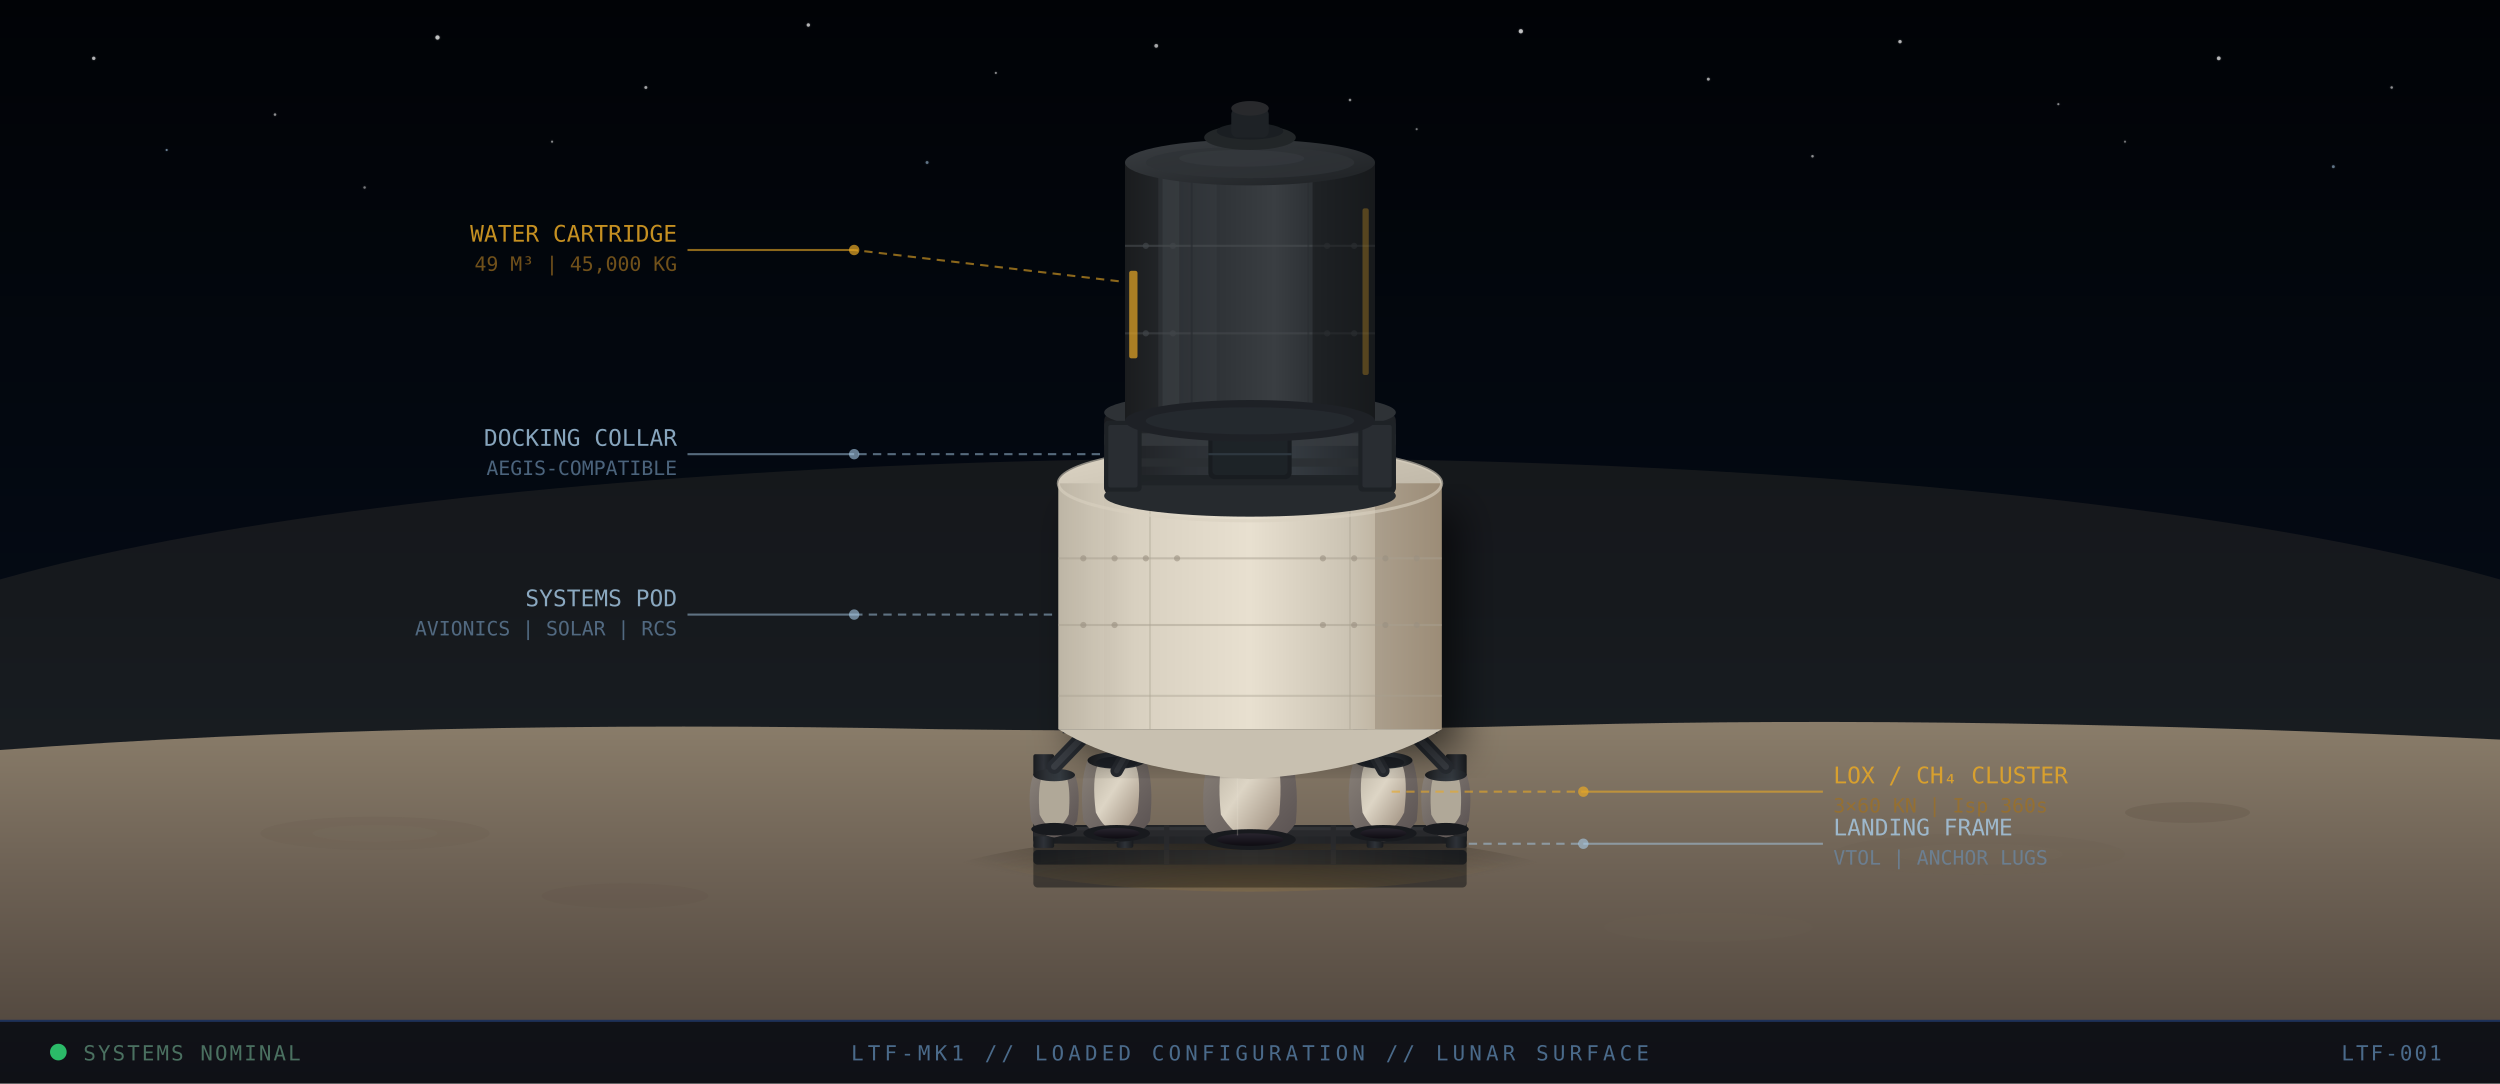
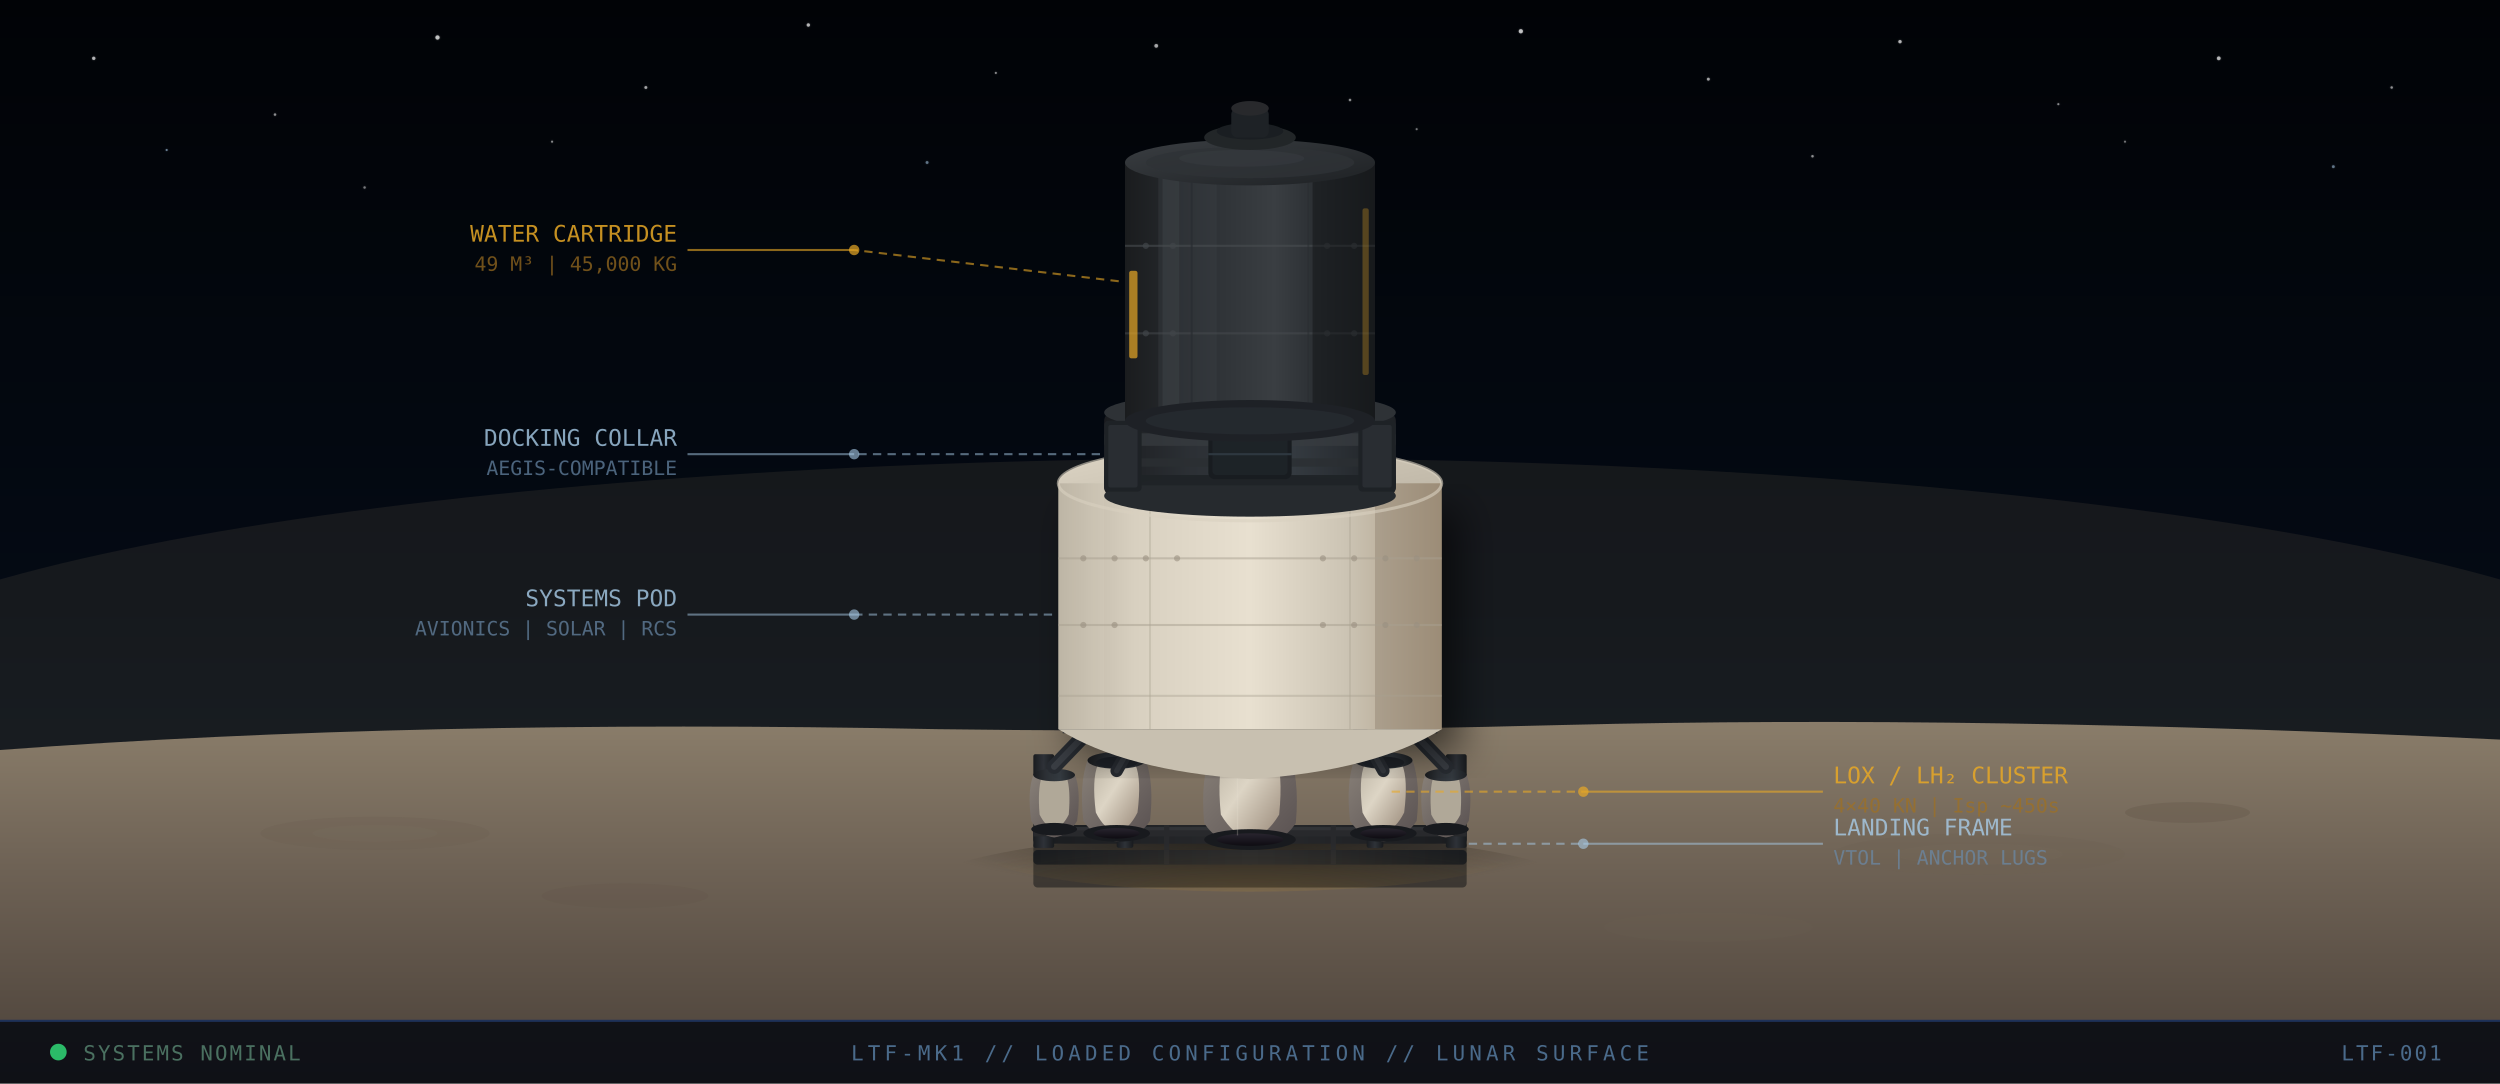
<svg xmlns="http://www.w3.org/2000/svg" viewBox="0 0 1200 520" width="1200" height="520">
  <defs>
    <linearGradient id="skyGrad" x1="0" y1="0" x2="0" y2="1">
      <stop offset="0%" stop-color="#010306" />
      <stop offset="55%" stop-color="#040a14" />
      <stop offset="100%" stop-color="#0a1520" />
    </linearGradient>
    <linearGradient id="groundGrad" x1="0" y1="0" x2="0" y2="1">
      <stop offset="0%" stop-color="#8a7d6a" />
      <stop offset="40%" stop-color="#6e6255" />
      <stop offset="100%" stop-color="#4a4038" />
    </linearGradient>
    <radialGradient id="groundShadow" cx="50%" cy="0%" r="50%">
      <stop offset="0%" stop-color="#2a2218" stop-opacity="0.9" />
      <stop offset="100%" stop-color="#2a2218" stop-opacity="0" />
    </radialGradient>
    <linearGradient id="cartridgeGrad" x1="0" y1="0" x2="1" y2="0">
      <stop offset="0%" stop-color="#1a1c1e" />
      <stop offset="35%" stop-color="#2e3236" />
      <stop offset="60%" stop-color="#3a3e42" />
      <stop offset="80%" stop-color="#282c30" />
      <stop offset="100%" stop-color="#1c1f22" />
    </linearGradient>
    <linearGradient id="cartridgeTopGrad" x1="0" y1="0" x2="1" y2="1">
      <stop offset="0%" stop-color="#3a3e42" />
      <stop offset="100%" stop-color="#1e2124" />
    </linearGradient>
    <linearGradient id="collarGrad" x1="0" y1="0" x2="1" y2="0">
      <stop offset="0%" stop-color="#1a1c1f" />
      <stop offset="30%" stop-color="#2c3035" />
      <stop offset="65%" stop-color="#343a40" />
      <stop offset="100%" stop-color="#1e2125" />
    </linearGradient>
    <linearGradient id="podGrad" x1="0" y1="0" x2="1" y2="0">
      <stop offset="0%" stop-color="#b8b0a0" />
      <stop offset="20%" stop-color="#d8d0c0" />
      <stop offset="50%" stop-color="#e8e0d0" />
      <stop offset="75%" stop-color="#ccc4b4" />
      <stop offset="100%" stop-color="#a89880" />
    </linearGradient>
    <linearGradient id="podTopGrad" x1="0" y1="0" x2="1" y2="1">
      <stop offset="0%" stop-color="#ddd5c5" />
      <stop offset="100%" stop-color="#b8b0a0" />
    </linearGradient>
    <linearGradient id="strutGrad" x1="0" y1="0" x2="1" y2="0">
      <stop offset="0%" stop-color="#1a1c1f" />
      <stop offset="50%" stop-color="#2e3238" />
      <stop offset="100%" stop-color="#181a1d" />
    </linearGradient>
    <linearGradient id="engineGrad" x1="0" y1="0" x2="1" y2="1">
      <stop offset="0%" stop-color="#c0b8a8" />
      <stop offset="40%" stop-color="#ddd5c5" />
      <stop offset="100%" stop-color="#988878" />
    </linearGradient>
    <linearGradient id="engineInner" x1="0" y1="0" x2="0" y2="1">
      <stop offset="0%" stop-color="#28242e" />
      <stop offset="100%" stop-color="#0e0c12" />
    </linearGradient>
    <linearGradient id="engineDark" x1="0" y1="0" x2="1" y2="1">
      <stop offset="0%" stop-color="#888078" />
      <stop offset="100%" stop-color="#585050" />
    </linearGradient>
    <linearGradient id="frameGrad" x1="0" y1="0" x2="1" y2="0">
      <stop offset="0%" stop-color="#1a1c1f" />
      <stop offset="50%" stop-color="#28292c" />
      <stop offset="100%" stop-color="#1a1c1f" />
    </linearGradient>
    <radialGradient id="exhaustGlow" cx="50%" cy="100%" r="60%">
      <stop offset="0%" stop-color="#e8a825" stop-opacity="0.12" />
      <stop offset="100%" stop-color="#e8a825" stop-opacity="0" />
    </radialGradient>
    <filter id="starGlow">
      <feGaussianBlur stdDeviation="0.5" result="blur" />
      <feMerge>
        <feMergeNode in="blur" />
        <feMergeNode in="SourceGraphic" />
      </feMerge>
    </filter>
    <filter id="bodyShadow" x="-20%" y="-10%" width="140%" height="130%">
      <feDropShadow dx="8" dy="12" stdDeviation="10" flood-color="#000" flood-opacity="0.6" />
    </filter>
    <clipPath id="podClip">
      <ellipse cx="600" cy="310" rx="92" ry="105" />
    </clipPath>
    <clipPath id="cartClip">
      <rect x="540" y="80" width="120" height="175" />
    </clipPath>
  </defs>
  <rect width="1200" height="520" fill="url(#skyGrad)" />
  <g filter="url(#starGlow)" opacity="0.8">
    <circle cx="45" cy="28" r="0.8" fill="white" opacity="0.7" />
    <circle cx="132" cy="55" r="0.6" fill="white" opacity="0.5" />
    <circle cx="210" cy="18" r="1.0" fill="white" opacity="0.8" />
    <circle cx="310" cy="42" r="0.7" fill="white" opacity="0.6" />
    <circle cx="388" cy="12" r="0.8" fill="white" opacity="0.7" />
    <circle cx="478" cy="35" r="0.5" fill="white" opacity="0.5" />
    <circle cx="555" cy="22" r="0.9" fill="white" opacity="0.6" />
    <circle cx="648" cy="48" r="0.6" fill="white" opacity="0.5" />
    <circle cx="730" cy="15" r="1.0" fill="white" opacity="0.8" />
    <circle cx="820" cy="38" r="0.7" fill="white" opacity="0.6" />
    <circle cx="912" cy="20" r="0.8" fill="white" opacity="0.7" />
    <circle cx="988" cy="50" r="0.5" fill="white" opacity="0.5" />
    <circle cx="1065" cy="28" r="0.9" fill="white" opacity="0.7" />
    <circle cx="1148" cy="42" r="0.6" fill="white" opacity="0.5" />
    <circle cx="80" cy="72" r="0.5" fill="#a8cce8" opacity="0.6" />
    <circle cx="175" cy="90" r="0.6" fill="white" opacity="0.4" />
    <circle cx="265" cy="68" r="0.5" fill="white" opacity="0.5" />
    <circle cx="445" cy="78" r="0.7" fill="#a8cce8" opacity="0.5" />
    <circle cx="680" cy="62" r="0.5" fill="white" opacity="0.4" />
    <circle cx="870" cy="75" r="0.6" fill="white" opacity="0.5" />
    <circle cx="1020" cy="68" r="0.5" fill="white" opacity="0.4" />
    <circle cx="1120" cy="80" r="0.7" fill="#a8cce8" opacity="0.5" />
  </g>
  <ellipse cx="600" cy="340" rx="700" ry="120" fill="#6a5d4a" opacity="0.18" />
  <path d="M0,360 Q200,345 450,350 Q600,352 750,348 Q950,343 1200,355 L1200,520 L0,520 Z" fill="url(#groundGrad)" />
  <ellipse cx="180" cy="400" rx="55" ry="8" fill="#6a5e50" opacity="0.3" />
  <ellipse cx="180" cy="400" rx="30" ry="4" fill="#7a6e60" opacity="0.2" />
  <ellipse cx="950" cy="410" rx="70" ry="10" fill="#6a5e50" opacity="0.25" />
  <ellipse cx="950" cy="410" rx="40" ry="5" fill="#7a6e60" opacity="0.15" />
  <ellipse cx="1050" cy="390" rx="30" ry="5" fill="#5e5244" opacity="0.3" />
  <ellipse cx="300" cy="430" rx="40" ry="6" fill="#5e5244" opacity="0.2" />
  <ellipse cx="820" cy="445" rx="50" ry="7" fill="#6a5e50" opacity="0.2" />
  <ellipse cx="600" cy="428" rx="160" ry="28" fill="url(#groundShadow)" opacity="0.85" />
  <rect x="496" y="404" width="208" height="22" rx="2" fill="#0e1012" opacity="0.5" />
  <rect x="496" y="396" width="208" height="9" rx="2" fill="url(#frameGrad)" />
  <rect x="496" y="408" width="208" height="7" rx="2" fill="url(#frameGrad)" />
  <rect x="498" y="397" width="204" height="2" rx="1" fill="#3a3c40" opacity="0.6" />
  <rect x="496" y="362" width="10" height="45" rx="1" fill="url(#strutGrad)" />
  <rect x="694" y="362" width="10" height="45" rx="1" fill="url(#strutGrad)" />
  <rect x="536" y="362" width="8" height="45" rx="1" fill="url(#strutGrad)" />
  <rect x="656" y="362" width="8" height="45" rx="1" fill="url(#strutGrad)" />
  <line x1="496" y1="400" x2="704" y2="400" stroke="#28292c" stroke-width="3" />
  <line x1="560" y1="396" x2="560" y2="415" stroke="#28292c" stroke-width="2.5" />
  <line x1="600" y1="396" x2="600" y2="415" stroke="#28292c" stroke-width="2" />
  <line x1="640" y1="396" x2="640" y2="415" stroke="#28292c" stroke-width="2.5" />
  <ellipse cx="600" cy="408" rx="130" ry="20" fill="url(#exhaustGlow)" />
  <g transform="translate(600, 363)">
    <path d="M-18,-4 Q-24,10 -22,32 Q-16,42 0,44 Q16,42 22,32 Q24,10 18,-4 Z" fill="url(#engineDark)" />
    <path d="M-12,-2 Q-16,8 -14,28 Q-8,38 0,40 Q8,38 14,28 Q16,8 12,-2 Z" fill="url(#engineGrad)" />
    <ellipse cx="0" cy="-4" rx="18" ry="5" fill="url(#collarGrad)" />
    <ellipse cx="0" cy="-3" rx="14" ry="3.5" fill="#1e2228" />
    <ellipse cx="0" cy="40" rx="22" ry="5" fill="#181a1e" />
    <ellipse cx="0" cy="40" rx="16" ry="3" fill="url(#engineInner)" />
    <line x1="-6" y1="-2" x2="-6" y2="38" stroke="#e8e0d0" stroke-width="0.6" opacity="0.25" />
  </g>
  <g transform="translate(536, 368)">
    <path d="M-14,-3 Q-18,8 -16,26 Q-11,34 0,36 Q11,34 16,26 Q18,8 14,-3 Z" fill="url(#engineDark)" />
    <path d="M-9,-1 Q-12,6 -10,22 Q-6,30 0,32 Q6,30 10,22 Q12,6 9,-1 Z" fill="url(#engineGrad)" />
    <ellipse cx="0" cy="-3" rx="14" ry="4" fill="url(#collarGrad)" />
    <ellipse cx="0" cy="-2" rx="10" ry="2.8" fill="#1e2228" />
    <ellipse cx="0" cy="32" rx="16" ry="4" fill="#181a1e" />
    <ellipse cx="0" cy="32" rx="11" ry="2.5" fill="url(#engineInner)" />
  </g>
  <g transform="translate(664, 368)">
    <path d="M-14,-3 Q-18,8 -16,26 Q-11,34 0,36 Q11,34 16,26 Q18,8 14,-3 Z" fill="url(#engineDark)" />
    <path d="M-9,-1 Q-12,6 -10,22 Q-6,30 0,32 Q6,30 10,22 Q12,6 9,-1 Z" fill="url(#engineGrad)" />
    <ellipse cx="0" cy="-3" rx="14" ry="4" fill="url(#collarGrad)" />
    <ellipse cx="0" cy="-2" rx="10" ry="2.8" fill="#1e2228" />
    <ellipse cx="0" cy="32" rx="16" ry="4" fill="#181a1e" />
    <ellipse cx="0" cy="32" rx="11" ry="2.5" fill="url(#engineInner)" />
  </g>
  <g transform="translate(506, 374)">
    <path d="M-10,-2 Q-13,6 -11,20 Q-7,27 0,28 Q7,27 11,20 Q13,6 10,-2 Z" fill="url(#engineDark)" />
    <path d="M-6,-1 Q-8,5 -7,17 Q-4,23 0,24 Q4,23 7,17 Q8,5 6,-1 Z" fill="#b0a898" />
    <ellipse cx="0" cy="-2" rx="10" ry="3" fill="url(#collarGrad)" />
    <ellipse cx="0" cy="24" rx="11" ry="3" fill="#181a1e" />
  </g>
  <g transform="translate(694, 374)">
    <path d="M-10,-2 Q-13,6 -11,20 Q-7,27 0,28 Q7,27 11,20 Q13,6 10,-2 Z" fill="url(#engineDark)" />
    <path d="M-6,-1 Q-8,5 -7,17 Q-4,23 0,24 Q4,23 7,17 Q8,5 6,-1 Z" fill="#b0a898" />
    <ellipse cx="0" cy="-2" rx="10" ry="3" fill="url(#collarGrad)" />
    <ellipse cx="0" cy="24" rx="11" ry="3" fill="#181a1e" />
  </g>
  <line x1="506" y1="368" x2="556" y2="316" stroke="#282c32" stroke-width="7" stroke-linecap="round" />
  <line x1="506" y1="368" x2="556" y2="316" stroke="#3a3e44" stroke-width="3" stroke-linecap="round" />
  <line x1="536" y1="370" x2="565" y2="318" stroke="#282c32" stroke-width="6" stroke-linecap="round" />
  <line x1="536" y1="370" x2="565" y2="318" stroke="#363a40" stroke-width="2.5" stroke-linecap="round" />
  <line x1="694" y1="368" x2="644" y2="316" stroke="#282c32" stroke-width="7" stroke-linecap="round" />
  <line x1="694" y1="368" x2="644" y2="316" stroke="#3a3e44" stroke-width="3" stroke-linecap="round" />
  <line x1="664" y1="370" x2="635" y2="318" stroke="#282c32" stroke-width="6" stroke-linecap="round" />
  <line x1="664" y1="370" x2="635" y2="318" stroke="#363a40" stroke-width="2.5" stroke-linecap="round" />
  <line x1="510" y1="350" x2="540" y2="348" stroke="#2a2e34" stroke-width="4" />
  <line x1="660" y1="348" x2="690" y2="350" stroke="#2a2e34" stroke-width="4" />
  <ellipse cx="600" cy="232" rx="92" ry="18" fill="url(#podTopGrad)" />
  <rect x="508" y="232" width="184" height="118" fill="url(#podGrad)" filter="url(#bodyShadow)" />
  <rect x="660" y="232" width="32" height="118" fill="#8a7a68" opacity="0.4" />
  <rect x="508" y="232" width="22" height="118" fill="#e8e0d0" opacity="0.12" />
  <path d="M508,350 Q540,370 600,374 Q660,370 692,350 L692,350 L508,350 Z" fill="#c8c0b0" />
  <line x1="508" y1="268" x2="692" y2="268" stroke="#a8a090" stroke-width="1" opacity="0.5" />
  <line x1="508" y1="300" x2="692" y2="300" stroke="#a8a090" stroke-width="1" opacity="0.5" />
  <line x1="508" y1="334" x2="692" y2="334" stroke="#a8a090" stroke-width="1" opacity="0.4" />
  <line x1="552" y1="235" x2="552" y2="350" stroke="#a8a090" stroke-width="0.8" opacity="0.4" />
  <line x1="648" y1="235" x2="648" y2="350" stroke="#a8a090" stroke-width="0.8" opacity="0.4" />
  <g fill="#9a9080" opacity="0.6">
    <circle cx="520" cy="268" r="1.5" />
    <circle cx="535" cy="268" r="1.5" />
    <circle cx="550" cy="268" r="1.5" />
    <circle cx="565" cy="268" r="1.5" />
    <circle cx="635" cy="268" r="1.5" />
    <circle cx="650" cy="268" r="1.5" />
    <circle cx="665" cy="268" r="1.5" />
    <circle cx="680" cy="268" r="1.5" />
    <circle cx="520" cy="300" r="1.5" />
    <circle cx="535" cy="300" r="1.5" />
    <circle cx="635" cy="300" r="1.5" />
    <circle cx="650" cy="300" r="1.5" />
    <circle cx="665" cy="300" r="1.5" />
    <circle cx="680" cy="300" r="1.5" />
  </g>
  <ellipse cx="600" cy="232" rx="92" ry="18" fill="none" stroke="#d8d0c0" stroke-width="1.5" opacity="0.6" />
  <ellipse cx="590" cy="230" rx="55" ry="9" fill="#e8e2d5" opacity="0.15" />
  <rect x="530" y="198" width="140" height="40" rx="4" fill="url(#collarGrad)" />
  <ellipse cx="600" cy="198" rx="70" ry="10" fill="#2e3236" />
  <ellipse cx="600" cy="198" rx="60" ry="7" fill="#383c42" opacity="0.8" />
  <ellipse cx="600" cy="238" rx="70" ry="10" fill="#262a2e" />
  <rect x="530" y="208" width="140" height="6" rx="1" fill="#383c40" opacity="0.7" />
  <rect x="530" y="220" width="140" height="4" rx="1" fill="#2a2e32" opacity="0.8" />
  <rect x="530" y="228" width="140" height="5" rx="1" fill="#1e2226" opacity="0.9" />
  <rect x="530" y="202" width="18" height="34" rx="2" fill="#1e2226" />
  <rect x="532" y="204" width="14" height="30" rx="1" fill="#2c3035" opacity="0.8" />
  <rect x="652" y="202" width="18" height="34" rx="2" fill="#1e2226" />
  <rect x="654" y="204" width="14" height="30" rx="1" fill="#2c3035" opacity="0.8" />
  <rect x="580" y="206" width="40" height="24" rx="3" fill="#181c20" />
  <rect x="582" y="208" width="36" height="20" rx="2" fill="#1e2428" opacity="0.9" />
  <line x1="580" y1="218" x2="620" y2="218" stroke="#2e3840" stroke-width="1" />
  <rect x="540" y="78" width="120" height="124" fill="url(#cartridgeGrad)" />
  <rect x="556" y="78" width="28" height="124" fill="#3a3e44" opacity="0.4" />
  <rect x="558" y="78" width="8" height="124" fill="#484c52" opacity="0.3" />
  <line x1="540" y1="118" x2="660" y2="118" stroke="#484c50" stroke-width="1" opacity="0.6" />
  <line x1="540" y1="160" x2="660" y2="160" stroke="#484c50" stroke-width="1" opacity="0.5" />
  <line x1="572" y1="78" x2="572" y2="202" stroke="#282c30" stroke-width="1" opacity="0.7" />
  <line x1="628" y1="78" x2="628" y2="202" stroke="#282c30" stroke-width="1" opacity="0.5" />
  <g fill="#404448" opacity="0.7">
    <circle cx="550" cy="118" r="1.5" />
    <circle cx="563" cy="118" r="1.5" />
    <circle cx="637" cy="118" r="1.5" />
    <circle cx="650" cy="118" r="1.5" />
    <circle cx="550" cy="160" r="1.5" />
    <circle cx="563" cy="160" r="1.5" />
    <circle cx="637" cy="160" r="1.5" />
    <circle cx="650" cy="160" r="1.5" />
  </g>
  <rect x="630" y="78" width="30" height="124" fill="#111316" opacity="0.5" />
  <ellipse cx="600" cy="78" rx="60" ry="11" fill="url(#cartridgeTopGrad)" />
  <ellipse cx="600" cy="78" rx="50" ry="7.5" fill="#2e3236" opacity="0.8" />
  <ellipse cx="596" cy="76" rx="30" ry="4" fill="#3a3e44" opacity="0.4" />
  <ellipse cx="600" cy="66" rx="22" ry="6" fill="#222628" />
  <ellipse cx="600" cy="63" rx="16" ry="4" fill="#1a1e22" />
  <rect x="591" y="52" width="18" height="14" rx="3" fill="#1e2226" />
  <ellipse cx="600" cy="52" rx="9" ry="3.5" fill="#28292c" />
  <ellipse cx="600" cy="202" rx="60" ry="10" fill="#1e2126" />
  <ellipse cx="600" cy="202" rx="50" ry="6.5" fill="#262a30" opacity="0.8" />
  <rect x="542" y="130" width="4" height="42" rx="1" fill="#e8a825" opacity="0.7" />
  <rect x="654" y="100" width="3" height="80" rx="1" fill="#e8a825" opacity="0.3" />
  <line x1="537" y1="135" x2="410" y2="120" stroke="#e8a825" stroke-width="1" stroke-dasharray="4,3" opacity="0.6" />
  <line x1="410" y1="120" x2="330" y2="120" stroke="#e8a825" stroke-width="1" opacity="0.6" />
  <circle cx="410" cy="120" r="2.5" fill="#e8a825" opacity="0.7" />
  <text x="325" y="116" font-family="'Share Tech Mono', monospace" font-size="11" fill="#e8a825" text-anchor="end" opacity="0.85">WATER CARTRIDGE</text>
  <text x="325" y="130" font-family="'Share Tech Mono', monospace" font-size="9.5" fill="#a07020" text-anchor="end" opacity="0.7">49 M³  |  45,000 KG</text>
  <line x1="528" y1="218" x2="410" y2="218" stroke="#a8cce8" stroke-width="1" stroke-dasharray="4,3" opacity="0.5" />
  <line x1="410" y1="218" x2="330" y2="218" stroke="#a8cce8" stroke-width="1" opacity="0.5" />
  <circle cx="410" cy="218" r="2.5" fill="#a8cce8" opacity="0.6" />
  <text x="325" y="214" font-family="'Share Tech Mono', monospace" font-size="11" fill="#a8cce8" text-anchor="end" opacity="0.8">DOCKING COLLAR</text>
  <text x="325" y="228" font-family="'Share Tech Mono', monospace" font-size="9.5" fill="#6a8aaa" text-anchor="end" opacity="0.7">AEGIS-COMPATIBLE</text>
  <line x1="505" y1="295" x2="410" y2="295" stroke="#a8cce8" stroke-width="1" stroke-dasharray="4,3" opacity="0.5" />
  <line x1="410" y1="295" x2="330" y2="295" stroke="#a8cce8" stroke-width="1" opacity="0.5" />
  <circle cx="410" cy="295" r="2.5" fill="#a8cce8" opacity="0.6" />
  <text x="325" y="291" font-family="'Share Tech Mono', monospace" font-size="11" fill="#a8cce8" text-anchor="end" opacity="0.8">SYSTEMS POD</text>
  <text x="325" y="305" font-family="'Share Tech Mono', monospace" font-size="9.5" fill="#6a8aaa" text-anchor="end" opacity="0.7">AVIONICS  |  SOLAR  |  RCS</text>
  <line x1="668" y1="380" x2="760" y2="380" stroke="#e8a825" stroke-width="1" stroke-dasharray="4,3" opacity="0.6" />
  <line x1="760" y1="380" x2="875" y2="380" stroke="#e8a825" stroke-width="1" opacity="0.6" />
  <circle cx="760" cy="380" r="2.5" fill="#e8a825" opacity="0.7" />
-   <text x="880" y="376" font-family="'Share Tech Mono', monospace" font-size="11" fill="#e8a825" opacity="0.85">LOX / CH₄ CLUSTER</text>
-   <text x="880" y="390" font-family="'Share Tech Mono', monospace" font-size="9.5" fill="#a07020" opacity="0.7">3×60 KN  |  Isp 360s</text>
+   <text x="880" y="376" font-family="'Share Tech Mono', monospace" font-size="11" fill="#e8a825" opacity="0.85">LOX / LH₂ CLUSTER</text>
+   <text x="880" y="390" font-family="'Share Tech Mono', monospace" font-size="9.5" fill="#a07020" opacity="0.7">4×40 KN  |  Isp ~450s</text>
  <line x1="705" y1="405" x2="760" y2="405" stroke="#a8cce8" stroke-width="1" stroke-dasharray="4,3" opacity="0.5" />
  <line x1="760" y1="405" x2="875" y2="405" stroke="#a8cce8" stroke-width="1" opacity="0.5" />
  <circle cx="760" cy="405" r="2.5" fill="#a8cce8" opacity="0.6" />
  <text x="880" y="401" font-family="'Share Tech Mono', monospace" font-size="11" fill="#a8cce8" opacity="0.8">LANDING FRAME</text>
  <text x="880" y="415" font-family="'Share Tech Mono', monospace" font-size="9.5" fill="#6a8aaa" opacity="0.7">VTOL  |  ANCHOR LUGS</text>
  <rect x="0" y="490" width="1200" height="30" fill="#050810" opacity="0.85" />
  <line x1="0" y1="490" x2="1200" y2="490" stroke="#1e3158" stroke-width="1" />
  <circle cx="28" cy="505" r="4" fill="#2ecc71" opacity="0.9">
    <animate attributeName="opacity" values="0.9;0.4;0.9" dur="2s" repeatCount="indefinite" />
  </circle>
  <text x="40" y="509" font-family="'Share Tech Mono', monospace" font-size="10" fill="#4a7060" letter-spacing="1">SYSTEMS NOMINAL</text>
  <text x="600" y="509" font-family="'Share Tech Mono', monospace" font-size="10" fill="#4a6a8a" text-anchor="middle" letter-spacing="2">LTF-MK1  //  LOADED CONFIGURATION  //  LUNAR SURFACE</text>
  <text x="1172" y="509" font-family="'Share Tech Mono', monospace" font-size="10" fill="#4a6a8a" text-anchor="end" letter-spacing="1">LTF-001</text>
</svg>
